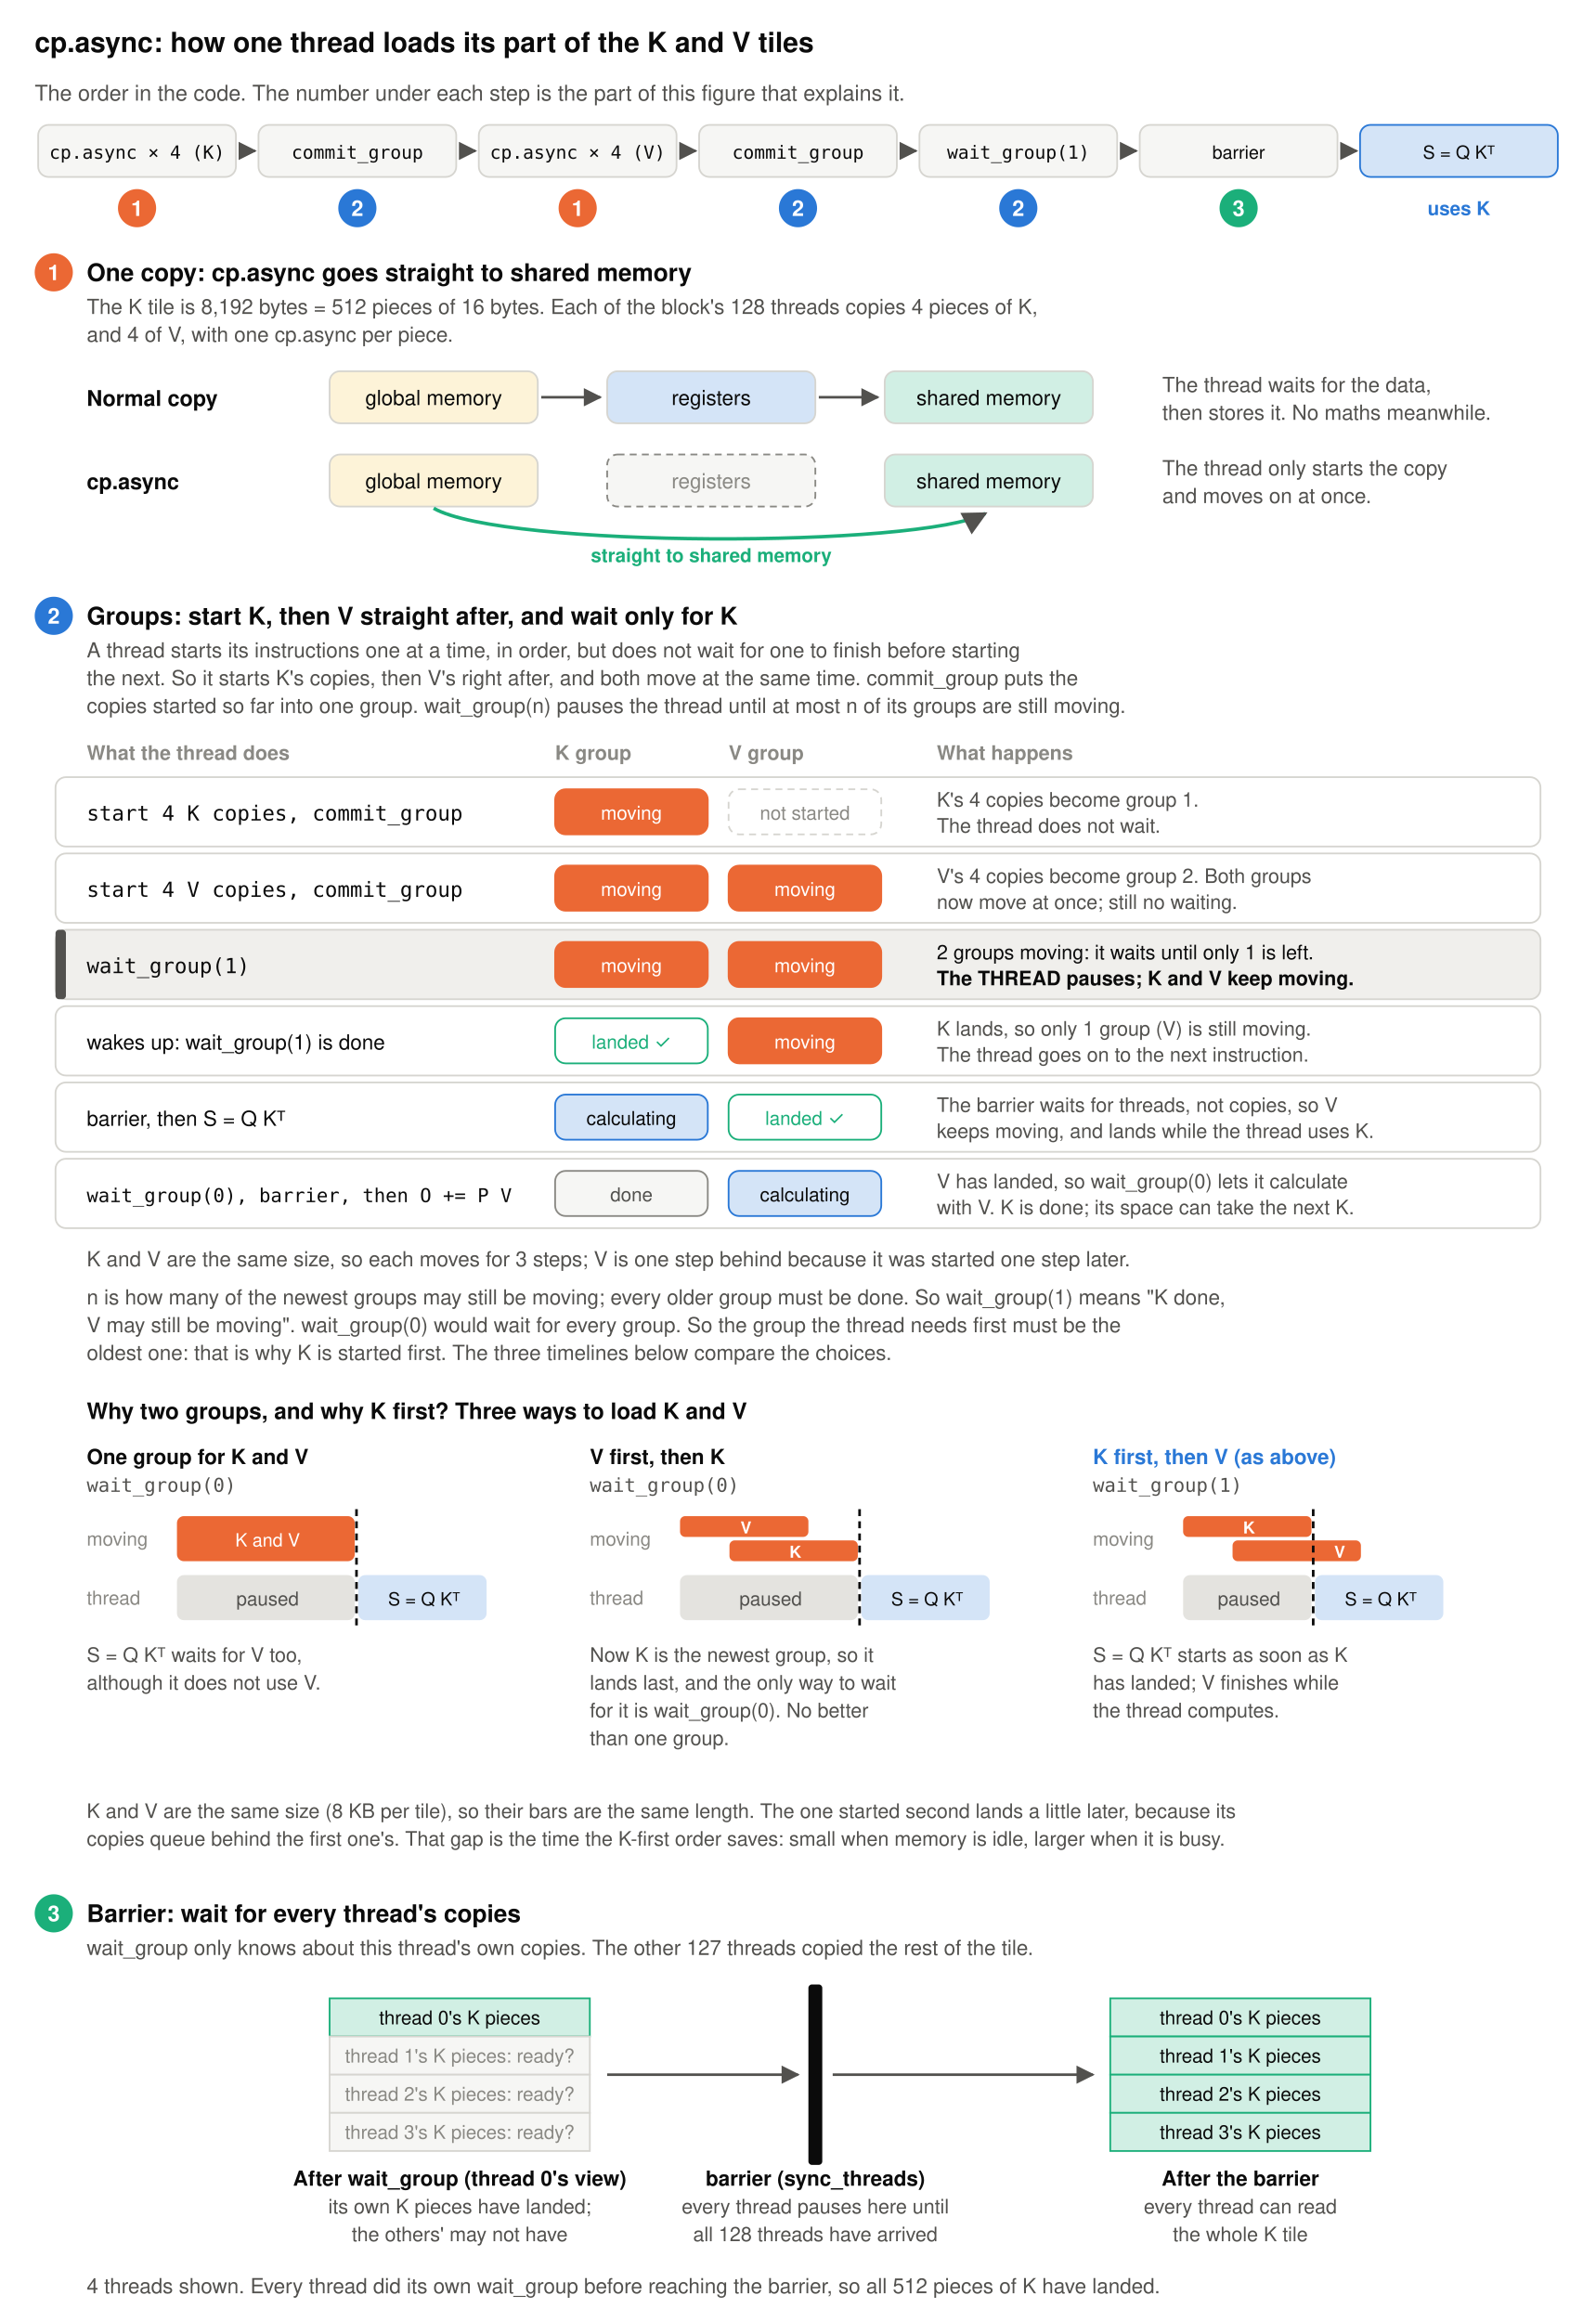
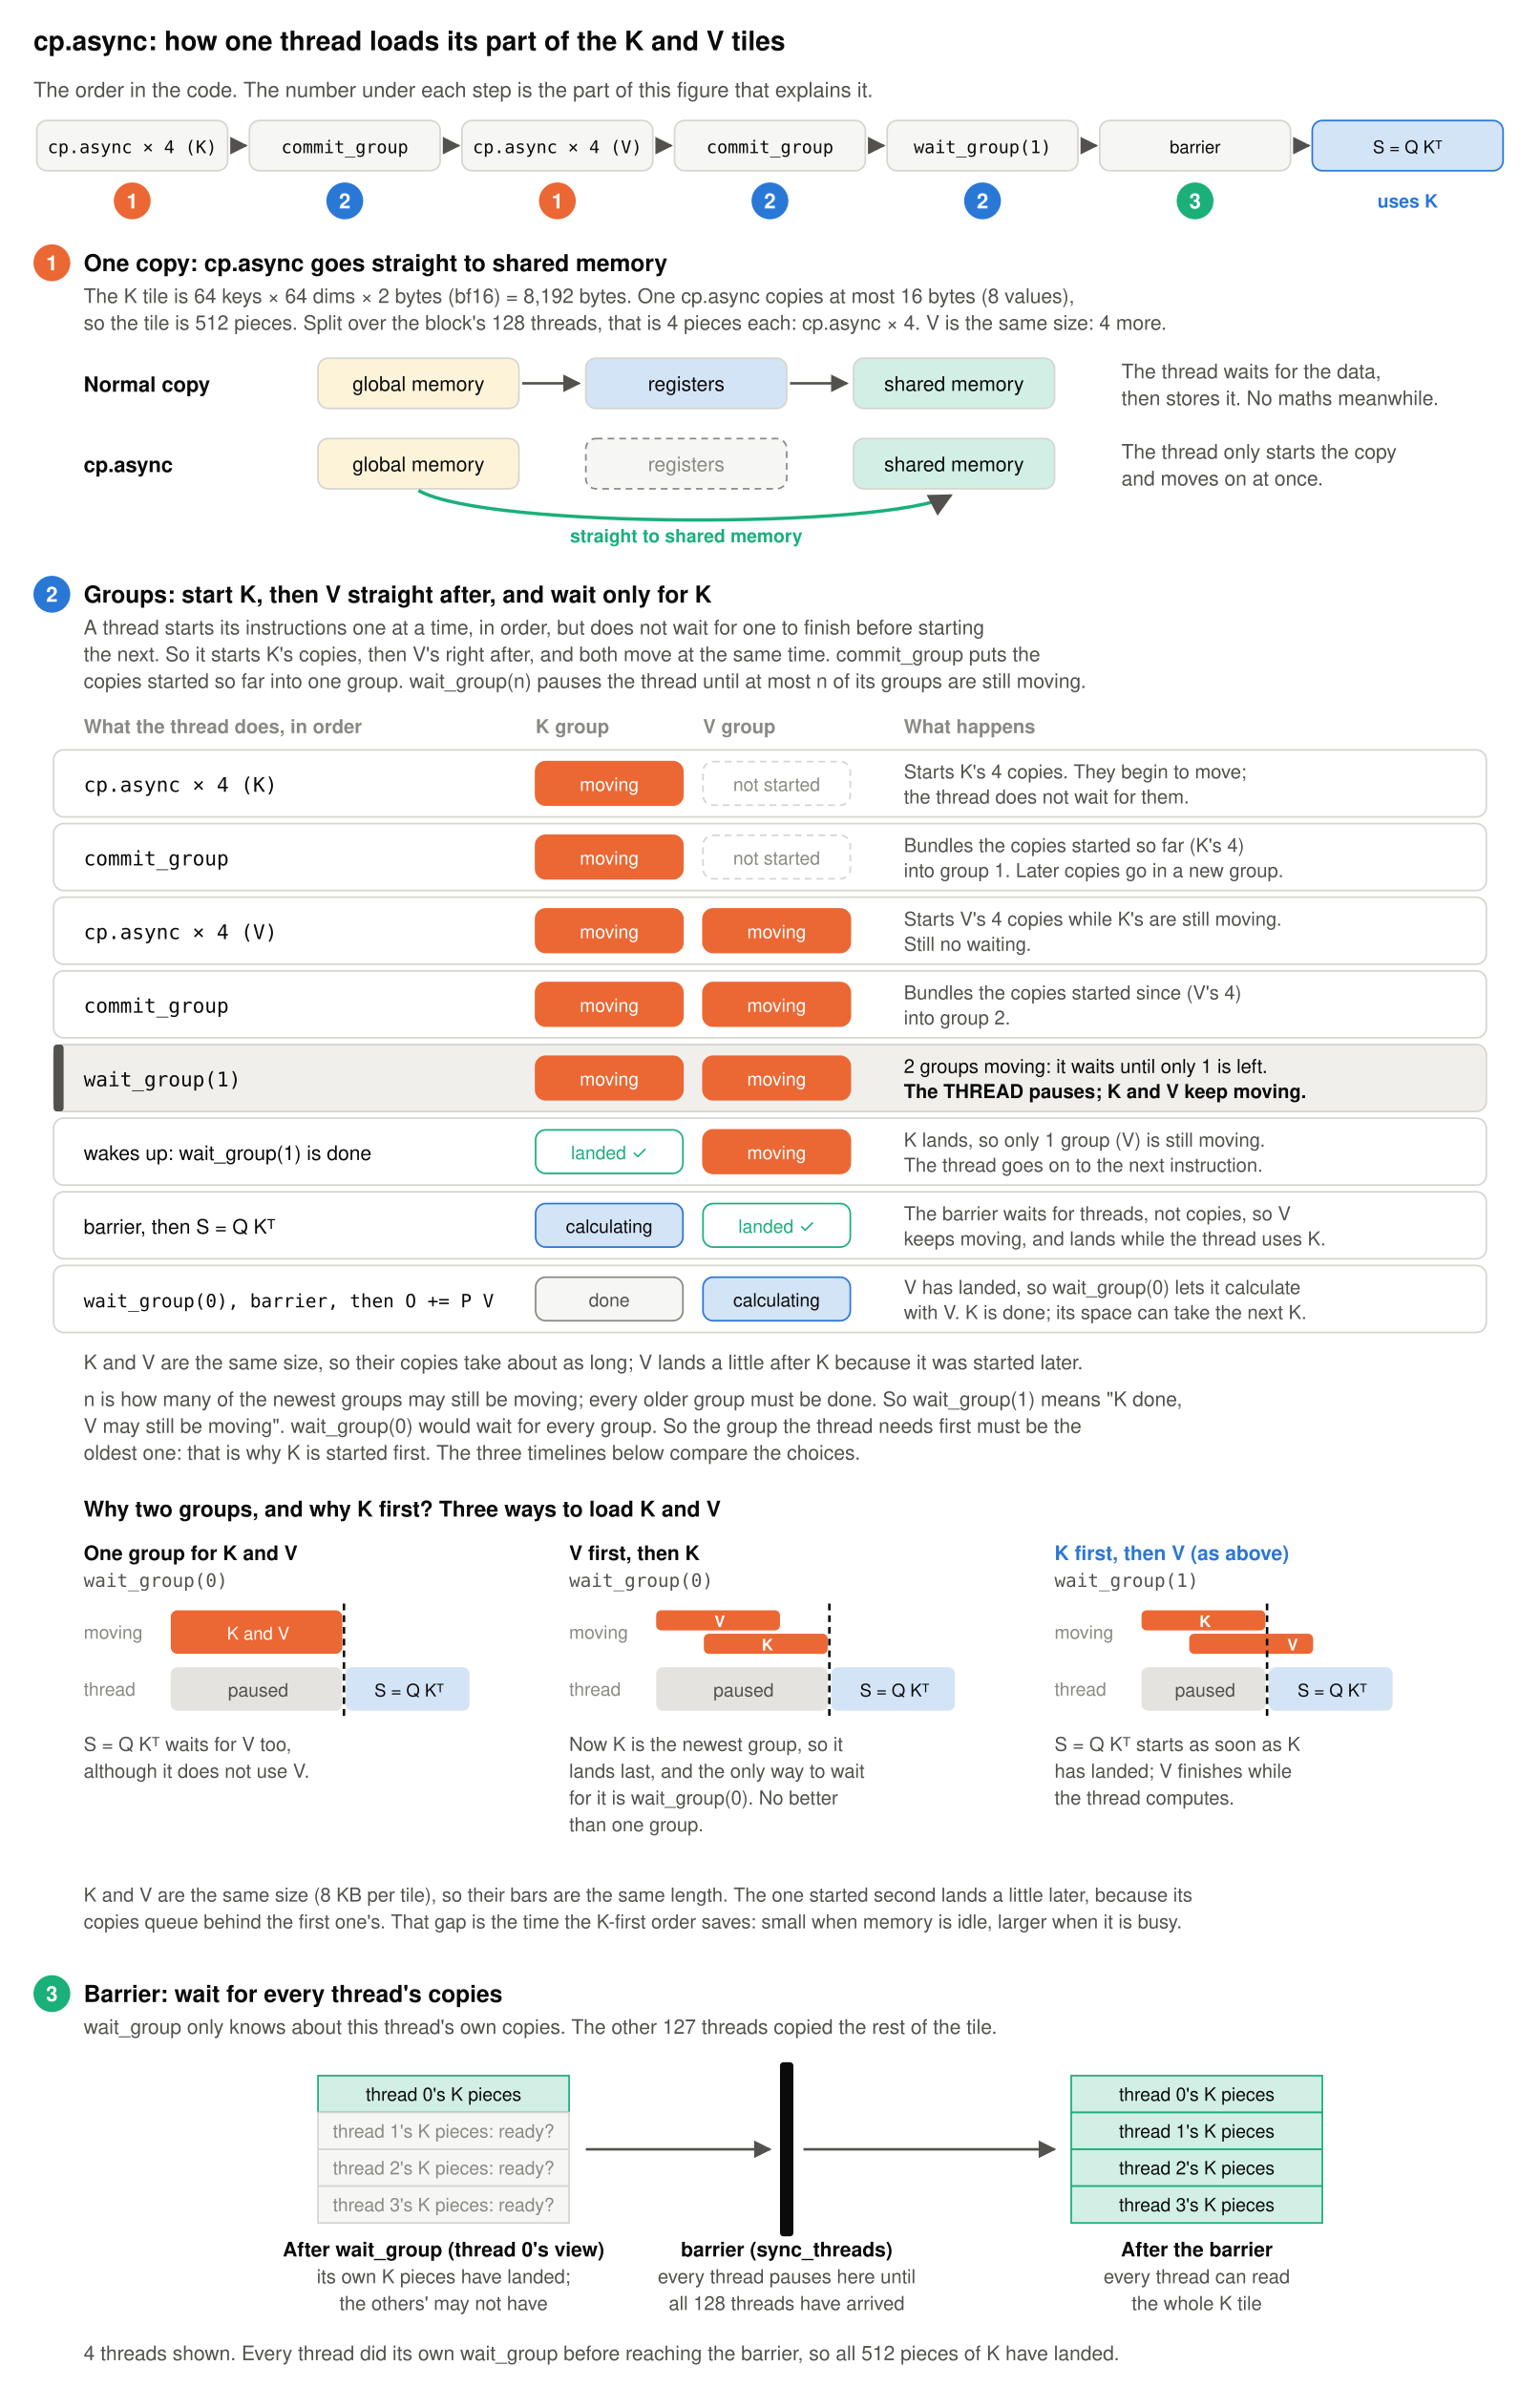
- <svg xmlns="http://www.w3.org/2000/svg" viewBox="0 0 920 1338" width="920" height="1338" font-family="system-ui, -apple-system, 'Segoe UI', Helvetica, Arial, sans-serif">
-   <rect width="920" height="1338" fill="#ffffff" />
+ <svg xmlns="http://www.w3.org/2000/svg" viewBox="0 0 920 1426" width="920" height="1426" font-family="system-ui, -apple-system, 'Segoe UI', Helvetica, Arial, sans-serif">
+   <rect width="920" height="1426" fill="#ffffff" />
  <defs>
    <marker id="ah8" viewBox="0 0 10 10" refX="9" refY="5" markerWidth="7" markerHeight="7" orient="auto">
      <path d="M0,0 L10,5 L0,10 z" fill="#52514e" />
    </marker>
  </defs>
  <text x="20" y="30" font-size="16" fill="#0b0b0b" text-anchor="start" font-weight="600">cp.async: how one thread loads its part of the K and V tiles</text>
  <text x="20" y="58" font-size="12.5" fill="#52514e" text-anchor="start" font-weight="normal">The order in the code. The number under each step is the part of this figure that explains it.</text>
  <rect x="22" y="72" width="114" height="30" fill="#f6f6f4" stroke="#d6d5d0" stroke-width="1" rx="6" />
  <text x="79.0" y="91.5" font-size="10.5" fill="#0b0b0b" text-anchor="middle" font-weight="normal" font-family="ui-monospace, 'SF Mono', Menlo, Consolas, 'DejaVu Sans Mono', monospace">cp.async × 4 (K)</text>
  <line x1="138" y1="87" x2="147" y2="87" stroke="#52514e" stroke-width="1.5" marker-end="url(#ah8)" />
  <circle cx="79.0" cy="120" r="11" fill="#eb6834" />
  <text x="79.0" y="124.5" font-size="12.5" fill="#ffffff" text-anchor="middle" font-weight="700">1</text>
  <rect x="149" y="72" width="114" height="30" fill="#f6f6f4" stroke="#d6d5d0" stroke-width="1" rx="6" />
  <text x="206.0" y="91.5" font-size="10.5" fill="#0b0b0b" text-anchor="middle" font-weight="normal" font-family="ui-monospace, 'SF Mono', Menlo, Consolas, 'DejaVu Sans Mono', monospace">commit_group</text>
  <line x1="265" y1="87" x2="274" y2="87" stroke="#52514e" stroke-width="1.5" marker-end="url(#ah8)" />
  <circle cx="206.0" cy="120" r="11" fill="#2a78d6" />
  <text x="206.0" y="124.5" font-size="12.5" fill="#ffffff" text-anchor="middle" font-weight="700">2</text>
  <rect x="276" y="72" width="114" height="30" fill="#f6f6f4" stroke="#d6d5d0" stroke-width="1" rx="6" />
  <text x="333.0" y="91.5" font-size="10.5" fill="#0b0b0b" text-anchor="middle" font-weight="normal" font-family="ui-monospace, 'SF Mono', Menlo, Consolas, 'DejaVu Sans Mono', monospace">cp.async × 4 (V)</text>
  <line x1="392" y1="87" x2="401" y2="87" stroke="#52514e" stroke-width="1.5" marker-end="url(#ah8)" />
  <circle cx="333.0" cy="120" r="11" fill="#eb6834" />
  <text x="333.0" y="124.5" font-size="12.5" fill="#ffffff" text-anchor="middle" font-weight="700">1</text>
  <rect x="403" y="72" width="114" height="30" fill="#f6f6f4" stroke="#d6d5d0" stroke-width="1" rx="6" />
  <text x="460.0" y="91.5" font-size="10.5" fill="#0b0b0b" text-anchor="middle" font-weight="normal" font-family="ui-monospace, 'SF Mono', Menlo, Consolas, 'DejaVu Sans Mono', monospace">commit_group</text>
  <line x1="519" y1="87" x2="528" y2="87" stroke="#52514e" stroke-width="1.5" marker-end="url(#ah8)" />
  <circle cx="460.0" cy="120" r="11" fill="#2a78d6" />
  <text x="460.0" y="124.5" font-size="12.5" fill="#ffffff" text-anchor="middle" font-weight="700">2</text>
  <rect x="530" y="72" width="114" height="30" fill="#f6f6f4" stroke="#d6d5d0" stroke-width="1" rx="6" />
  <text x="587.0" y="91.5" font-size="10.5" fill="#0b0b0b" text-anchor="middle" font-weight="normal" font-family="ui-monospace, 'SF Mono', Menlo, Consolas, 'DejaVu Sans Mono', monospace">wait_group(1)</text>
  <line x1="646" y1="87" x2="655" y2="87" stroke="#52514e" stroke-width="1.5" marker-end="url(#ah8)" />
  <circle cx="587.0" cy="120" r="11" fill="#2a78d6" />
  <text x="587.0" y="124.5" font-size="12.5" fill="#ffffff" text-anchor="middle" font-weight="700">2</text>
  <rect x="657" y="72" width="114" height="30" fill="#f6f6f4" stroke="#d6d5d0" stroke-width="1" rx="6" />
  <text x="714.0" y="91.5" font-size="10.5" fill="#0b0b0b" text-anchor="middle" font-weight="normal">barrier</text>
  <line x1="773" y1="87" x2="782" y2="87" stroke="#52514e" stroke-width="1.5" marker-end="url(#ah8)" />
  <circle cx="714.0" cy="120" r="11" fill="#1baf7a" />
  <text x="714.0" y="124.5" font-size="12.5" fill="#ffffff" text-anchor="middle" font-weight="700">3</text>
  <rect x="784" y="72" width="114" height="30" fill="#d4e4f7" stroke="#2a78d6" stroke-width="1" rx="6" />
  <text x="841.0" y="91.5" font-size="10.5" fill="#0b0b0b" text-anchor="middle" font-weight="normal">S = Q Kᵀ</text>
  <text x="841.0" y="124" font-size="11" fill="#2a78d6" text-anchor="middle" font-weight="600">uses K</text>
  <circle cx="31" cy="157" r="11" fill="#eb6834" />
  <text x="31" y="161.5" font-size="12.5" fill="#ffffff" text-anchor="middle" font-weight="700">1</text>
  <text x="50" y="162" font-size="14" fill="#0b0b0b" text-anchor="start" font-weight="600">One copy: cp.async goes straight to shared memory</text>
-   <text x="50" y="181" font-size="12" fill="#52514e" text-anchor="start" font-weight="normal">The K tile is 8,192 bytes = 512 pieces of 16 bytes. Each of the block's 128 threads copies 4 pieces of K,</text>
-   <text x="50" y="197" font-size="12" fill="#52514e" text-anchor="start" font-weight="normal">and 4 of V, with one cp.async per piece.</text>
+   <text x="50" y="181" font-size="12" fill="#52514e" text-anchor="start" font-weight="normal">The K tile is 64 keys × 64 dims × 2 bytes (bf16) = 8,192 bytes. One cp.async copies at most 16 bytes (8 values),</text>
+   <text x="50" y="197" font-size="12" fill="#52514e" text-anchor="start" font-weight="normal">so the tile is 512 pieces. Split over the block's 128 threads, that is 4 pieces each: cp.async × 4. V is the same size: 4 more.</text>
  <text x="50" y="234" font-size="12.5" fill="#0b0b0b" text-anchor="start" font-weight="600">Normal copy</text>
  <rect x="190" y="214" width="120" height="30" fill="#fdf3d8" stroke="#d6d5d0" stroke-width="1" rx="6" />
  <text x="250.0" y="233.5" font-size="12" fill="#0b0b0b" text-anchor="middle" font-weight="normal">global memory</text>
  <rect x="350" y="214" width="120" height="30" fill="#d4e4f7" stroke="#d6d5d0" stroke-width="1" rx="6" />
  <text x="410.0" y="233.5" font-size="12" fill="#0b0b0b" text-anchor="middle" font-weight="normal">registers</text>
  <rect x="510" y="214" width="120" height="30" fill="#d1efe4" stroke="#d6d5d0" stroke-width="1" rx="6" />
  <text x="570.0" y="233.5" font-size="12" fill="#0b0b0b" text-anchor="middle" font-weight="normal">shared memory</text>
  <line x1="312" y1="229" x2="346" y2="229" stroke="#52514e" stroke-width="1.5" marker-end="url(#ah8)" />
  <line x1="472" y1="229" x2="506" y2="229" stroke="#52514e" stroke-width="1.5" marker-end="url(#ah8)" />
  <text x="670" y="226" font-size="12" fill="#52514e" text-anchor="start" font-weight="normal">The thread waits for the data,</text>
  <text x="670" y="242" font-size="12" fill="#52514e" text-anchor="start" font-weight="normal">then stores it. No maths meanwhile.</text>
  <text x="50" y="282" font-size="12.5" fill="#0b0b0b" text-anchor="start" font-weight="600">cp.async</text>
  <rect x="190" y="262" width="120" height="30" fill="#fdf3d8" stroke="#d6d5d0" stroke-width="1" rx="6" />
  <text x="250.0" y="281.5" font-size="12" fill="#0b0b0b" text-anchor="middle" font-weight="normal">global memory</text>
  <rect x="350" y="262" width="120" height="30" fill="#f6f6f4" stroke="#8a8984" stroke-width="1" stroke-dasharray="4 3" rx="6" />
  <text x="410.0" y="281.5" font-size="12" fill="#8a8984" text-anchor="middle" font-weight="normal">registers</text>
  <rect x="510" y="262" width="120" height="30" fill="#d1efe4" stroke="#d6d5d0" stroke-width="1" rx="6" />
  <text x="570.0" y="281.5" font-size="12" fill="#0b0b0b" text-anchor="middle" font-weight="normal">shared memory</text>
  <path d="M250,293 C290,316 530,316 568,296" fill="none" stroke="#1baf7a" stroke-width="2" marker-end="url(#ah8)" />
  <text x="410" y="324" font-size="11" fill="#1baf7a" text-anchor="middle" font-weight="600">straight to shared memory</text>
  <text x="670" y="274" font-size="12" fill="#52514e" text-anchor="start" font-weight="normal">The thread only starts the copy</text>
  <text x="670" y="290" font-size="12" fill="#52514e" text-anchor="start" font-weight="normal">and moves on at once.</text>
  <circle cx="31" cy="355" r="11" fill="#2a78d6" />
  <text x="31" y="359.5" font-size="12.5" fill="#ffffff" text-anchor="middle" font-weight="700">2</text>
  <text x="50" y="360" font-size="14" fill="#0b0b0b" text-anchor="start" font-weight="600">Groups: start K, then V straight after, and wait only for K</text>
  <text x="50" y="379" font-size="12" fill="#52514e" text-anchor="start" font-weight="normal">A thread starts its instructions one at a time, in order, but does not wait for one to finish before starting</text>
  <text x="50" y="395" font-size="12" fill="#52514e" text-anchor="start" font-weight="normal">the next. So it starts K's copies, then V's right after, and both move at the same time. commit_group puts the</text>
  <text x="50" y="411" font-size="12" fill="#52514e" text-anchor="start" font-weight="normal">copies started so far into one group. wait_group(n) pauses the thread until at most n of its groups are still moving.</text>
-   <text x="50" y="438" font-size="11.5" fill="#8a8984" text-anchor="start" font-weight="600">What the thread does</text>
+   <text x="50" y="438" font-size="11.5" fill="#8a8984" text-anchor="start" font-weight="600">What the thread does, in order</text>
  <text x="320" y="438" font-size="11.5" fill="#8a8984" text-anchor="start" font-weight="600">K group</text>
  <text x="420" y="438" font-size="11.5" fill="#8a8984" text-anchor="start" font-weight="600">V group</text>
  <text x="540" y="438" font-size="11.5" fill="#8a8984" text-anchor="start" font-weight="600">What happens</text>
  <rect x="32" y="448" width="856" height="40" fill="#ffffff" stroke="#d6d5d0" stroke-width="1" rx="6" />
-   <text x="50" y="473" font-size="12" fill="#0b0b0b" text-anchor="start" font-weight="normal" font-family="ui-monospace, 'SF Mono', Menlo, Consolas, 'DejaVu Sans Mono', monospace">start 4 K copies, commit_group</text>
+   <text x="50" y="473" font-size="12" fill="#0b0b0b" text-anchor="start" font-weight="normal" font-family="ui-monospace, 'SF Mono', Menlo, Consolas, 'DejaVu Sans Mono', monospace">cp.async × 4 (K)</text>
  <rect x="320" y="455" width="88" height="26" fill="#eb6834" stroke="#eb6834" stroke-width="1" rx="6" />
  <text x="364.0" y="472.5" font-size="11" fill="#ffffff" text-anchor="middle" font-weight="normal">moving</text>
  <rect x="420" y="455" width="88" height="26" fill="#ffffff" stroke="#d6d5d0" stroke-width="1" stroke-dasharray="4 3" rx="6" />
  <text x="464.0" y="472.5" font-size="11" fill="#8a8984" text-anchor="middle" font-weight="normal">not started</text>
-   <text x="540" y="465" font-size="11.5" fill="#52514e" text-anchor="start" font-weight="normal">K's 4 copies become group 1.</text>
-   <text x="540" y="480" font-size="11.5" fill="#52514e" text-anchor="start" font-weight="normal">The thread does not wait.</text>
+   <text x="540" y="465" font-size="11.5" fill="#52514e" text-anchor="start" font-weight="normal">Starts K's 4 copies. They begin to move;</text>
+   <text x="540" y="480" font-size="11.5" fill="#52514e" text-anchor="start" font-weight="normal">the thread does not wait for them.</text>
  <rect x="32" y="492" width="856" height="40" fill="#ffffff" stroke="#d6d5d0" stroke-width="1" rx="6" />
-   <text x="50" y="517" font-size="12" fill="#0b0b0b" text-anchor="start" font-weight="normal" font-family="ui-monospace, 'SF Mono', Menlo, Consolas, 'DejaVu Sans Mono', monospace">start 4 V copies, commit_group</text>
+   <text x="50" y="517" font-size="12" fill="#0b0b0b" text-anchor="start" font-weight="normal" font-family="ui-monospace, 'SF Mono', Menlo, Consolas, 'DejaVu Sans Mono', monospace">commit_group</text>
  <rect x="320" y="499" width="88" height="26" fill="#eb6834" stroke="#eb6834" stroke-width="1" rx="6" />
  <text x="364.0" y="516.5" font-size="11" fill="#ffffff" text-anchor="middle" font-weight="normal">moving</text>
-   <rect x="420" y="499" width="88" height="26" fill="#eb6834" stroke="#eb6834" stroke-width="1" rx="6" />
-   <text x="464.0" y="516.5" font-size="11" fill="#ffffff" text-anchor="middle" font-weight="normal">moving</text>
-   <text x="540" y="509" font-size="11.5" fill="#52514e" text-anchor="start" font-weight="normal">V's 4 copies become group 2. Both groups</text>
-   <text x="540" y="524" font-size="11.5" fill="#52514e" text-anchor="start" font-weight="normal">now move at once; still no waiting.</text>
-   <rect x="32" y="536" width="856" height="40" fill="#f0efec" stroke="#d6d5d0" stroke-width="1" rx="6" />
-   <rect x="32" y="536" width="6" height="40" fill="#52514e" stroke="none" stroke-width="1" rx="2" />
-   <text x="50" y="561" font-size="12" fill="#0b0b0b" text-anchor="start" font-weight="normal" font-family="ui-monospace, 'SF Mono', Menlo, Consolas, 'DejaVu Sans Mono', monospace">wait_group(1)</text>
+   <rect x="420" y="499" width="88" height="26" fill="#ffffff" stroke="#d6d5d0" stroke-width="1" stroke-dasharray="4 3" rx="6" />
+   <text x="464.0" y="516.5" font-size="11" fill="#8a8984" text-anchor="middle" font-weight="normal">not started</text>
+   <text x="540" y="509" font-size="11.5" fill="#52514e" text-anchor="start" font-weight="normal">Bundles the copies started so far (K's 4)</text>
+   <text x="540" y="524" font-size="11.5" fill="#52514e" text-anchor="start" font-weight="normal">into group 1. Later copies go in a new group.</text>
+   <rect x="32" y="536" width="856" height="40" fill="#ffffff" stroke="#d6d5d0" stroke-width="1" rx="6" />
+   <text x="50" y="561" font-size="12" fill="#0b0b0b" text-anchor="start" font-weight="normal" font-family="ui-monospace, 'SF Mono', Menlo, Consolas, 'DejaVu Sans Mono', monospace">cp.async × 4 (V)</text>
  <rect x="320" y="543" width="88" height="26" fill="#eb6834" stroke="#eb6834" stroke-width="1" rx="6" />
  <text x="364.0" y="560.5" font-size="11" fill="#ffffff" text-anchor="middle" font-weight="normal">moving</text>
  <rect x="420" y="543" width="88" height="26" fill="#eb6834" stroke="#eb6834" stroke-width="1" rx="6" />
  <text x="464.0" y="560.5" font-size="11" fill="#ffffff" text-anchor="middle" font-weight="normal">moving</text>
-   <text x="540" y="553" font-size="11.5" fill="#0b0b0b" text-anchor="start" font-weight="normal">2 groups moving: it waits until only 1 is left.</text>
-   <text x="540" y="568" font-size="11.5" fill="#0b0b0b" text-anchor="start" font-weight="600">The THREAD pauses; K and V keep moving.</text>
+   <text x="540" y="553" font-size="11.5" fill="#52514e" text-anchor="start" font-weight="normal">Starts V's 4 copies while K's are still moving.</text>
+   <text x="540" y="568" font-size="11.5" fill="#52514e" text-anchor="start" font-weight="normal">Still no waiting.</text>
  <rect x="32" y="580" width="856" height="40" fill="#ffffff" stroke="#d6d5d0" stroke-width="1" rx="6" />
-   <text x="50" y="605" font-size="12" fill="#0b0b0b" text-anchor="start" font-weight="normal">wakes up: wait_group(1) is done</text>
-   <rect x="320" y="587" width="88" height="26" fill="#ffffff" stroke="#1baf7a" stroke-width="1" rx="6" />
-   <text x="364.0" y="604.5" font-size="11" fill="#1baf7a" text-anchor="middle" font-weight="normal">landed ✓</text>
+   <text x="50" y="605" font-size="12" fill="#0b0b0b" text-anchor="start" font-weight="normal" font-family="ui-monospace, 'SF Mono', Menlo, Consolas, 'DejaVu Sans Mono', monospace">commit_group</text>
+   <rect x="320" y="587" width="88" height="26" fill="#eb6834" stroke="#eb6834" stroke-width="1" rx="6" />
+   <text x="364.0" y="604.5" font-size="11" fill="#ffffff" text-anchor="middle" font-weight="normal">moving</text>
  <rect x="420" y="587" width="88" height="26" fill="#eb6834" stroke="#eb6834" stroke-width="1" rx="6" />
  <text x="464.0" y="604.5" font-size="11" fill="#ffffff" text-anchor="middle" font-weight="normal">moving</text>
-   <text x="540" y="597" font-size="11.5" fill="#52514e" text-anchor="start" font-weight="normal">K lands, so only 1 group (V) is still moving.</text>
-   <text x="540" y="612" font-size="11.5" fill="#52514e" text-anchor="start" font-weight="normal">The thread goes on to the next instruction.</text>
-   <rect x="32" y="624" width="856" height="40" fill="#ffffff" stroke="#d6d5d0" stroke-width="1" rx="6" />
-   <text x="50" y="649" font-size="12" fill="#0b0b0b" text-anchor="start" font-weight="normal">barrier, then S = Q Kᵀ</text>
-   <rect x="320" y="631" width="88" height="26" fill="#d4e4f7" stroke="#2a78d6" stroke-width="1" rx="6" />
-   <text x="364.0" y="648.5" font-size="11" fill="#0b0b0b" text-anchor="middle" font-weight="normal">calculating</text>
-   <rect x="420" y="631" width="88" height="26" fill="#ffffff" stroke="#1baf7a" stroke-width="1" rx="6" />
-   <text x="464.0" y="648.5" font-size="11" fill="#1baf7a" text-anchor="middle" font-weight="normal">landed ✓</text>
-   <text x="540" y="641" font-size="11.5" fill="#52514e" text-anchor="start" font-weight="normal">The barrier waits for threads, not copies, so V</text>
-   <text x="540" y="656" font-size="11.5" fill="#52514e" text-anchor="start" font-weight="normal">keeps moving, and lands while the thread uses K.</text>
+   <text x="540" y="597" font-size="11.5" fill="#52514e" text-anchor="start" font-weight="normal">Bundles the copies started since (V's 4)</text>
+   <text x="540" y="612" font-size="11.5" fill="#52514e" text-anchor="start" font-weight="normal">into group 2.</text>
+   <rect x="32" y="624" width="856" height="40" fill="#f0efec" stroke="#d6d5d0" stroke-width="1" rx="6" />
+   <rect x="32" y="624" width="6" height="40" fill="#52514e" stroke="none" stroke-width="1" rx="2" />
+   <text x="50" y="649" font-size="12" fill="#0b0b0b" text-anchor="start" font-weight="normal" font-family="ui-monospace, 'SF Mono', Menlo, Consolas, 'DejaVu Sans Mono', monospace">wait_group(1)</text>
+   <rect x="320" y="631" width="88" height="26" fill="#eb6834" stroke="#eb6834" stroke-width="1" rx="6" />
+   <text x="364.0" y="648.5" font-size="11" fill="#ffffff" text-anchor="middle" font-weight="normal">moving</text>
+   <rect x="420" y="631" width="88" height="26" fill="#eb6834" stroke="#eb6834" stroke-width="1" rx="6" />
+   <text x="464.0" y="648.5" font-size="11" fill="#ffffff" text-anchor="middle" font-weight="normal">moving</text>
+   <text x="540" y="641" font-size="11.5" fill="#0b0b0b" text-anchor="start" font-weight="normal">2 groups moving: it waits until only 1 is left.</text>
+   <text x="540" y="656" font-size="11.5" fill="#0b0b0b" text-anchor="start" font-weight="600">The THREAD pauses; K and V keep moving.</text>
  <rect x="32" y="668" width="856" height="40" fill="#ffffff" stroke="#d6d5d0" stroke-width="1" rx="6" />
-   <text x="50" y="693" font-size="11" fill="#0b0b0b" text-anchor="start" font-weight="normal" font-family="ui-monospace, 'SF Mono', Menlo, Consolas, 'DejaVu Sans Mono', monospace">wait_group(0), barrier, then O += P V</text>
-   <rect x="320" y="675" width="88" height="26" fill="#f6f6f4" stroke="#8a8984" stroke-width="1" rx="6" />
-   <text x="364.0" y="692.5" font-size="11" fill="#52514e" text-anchor="middle" font-weight="normal">done</text>
-   <rect x="420" y="675" width="88" height="26" fill="#d4e4f7" stroke="#2a78d6" stroke-width="1" rx="6" />
-   <text x="464.0" y="692.5" font-size="11" fill="#0b0b0b" text-anchor="middle" font-weight="normal">calculating</text>
-   <text x="540" y="685" font-size="11.5" fill="#52514e" text-anchor="start" font-weight="normal">V has landed, so wait_group(0) lets it calculate</text>
-   <text x="540" y="700" font-size="11.5" fill="#52514e" text-anchor="start" font-weight="normal">with V. K is done; its space can take the next K.</text>
-   <text x="50" y="730" font-size="12" fill="#52514e" text-anchor="start" font-weight="normal">K and V are the same size, so each moves for 3 steps; V is one step behind because it was started one step later.</text>
-   <text x="50" y="752" font-size="12" fill="#52514e" text-anchor="start" font-weight="normal">n is how many of the newest groups may still be moving; every older group must be done. So wait_group(1) means "K done,</text>
-   <text x="50" y="768" font-size="12" fill="#52514e" text-anchor="start" font-weight="normal">V may still be moving". wait_group(0) would wait for every group. So the group the thread needs first must be the</text>
-   <text x="50" y="784" font-size="12" fill="#52514e" text-anchor="start" font-weight="normal">oldest one: that is why K is started first. The three timelines below compare the choices.</text>
-   <text x="50" y="818" font-size="13" fill="#0b0b0b" text-anchor="start" font-weight="600">Why two groups, and why K first? Three ways to load K and V</text>
-   <text x="50" y="844" font-size="12" fill="#0b0b0b" text-anchor="start" font-weight="600">One group for K and V</text>
-   <text x="50" y="860" font-size="11" fill="#52514e" text-anchor="start" font-weight="normal" font-family="ui-monospace, 'SF Mono', Menlo, Consolas, 'DejaVu Sans Mono', monospace">wait_group(0)</text>
-   <text x="50" y="891" font-size="11" fill="#8a8984" text-anchor="start" font-weight="normal">moving</text>
-   <text x="50" y="925" font-size="11" fill="#8a8984" text-anchor="start" font-weight="normal">thread</text>
-   <rect x="102" y="874" width="102.5" height="26" fill="#eb6834" stroke="none" stroke-width="1" rx="4" />
-   <text x="154.25" y="891.5" font-size="10.5" fill="#ffffff" text-anchor="middle" font-weight="normal">K and V</text>
-   <rect x="102" y="908" width="102.5" height="26" fill="#e4e3df" stroke="none" stroke-width="1" rx="4" />
-   <text x="154.25" y="925.5" font-size="11" fill="#52514e" text-anchor="middle" font-weight="normal">paused</text>
-   <rect x="206.5" y="908" width="74" height="26" fill="#d4e4f7" stroke="none" stroke-width="1" rx="4" />
-   <text x="244.5" y="925.5" font-size="10.5" fill="#0b0b0b" text-anchor="middle" font-weight="normal">S = Q Kᵀ</text>
-   <line x1="205.5" y1="870" x2="205.5" y2="938" stroke="#0b0b0b" stroke-width="1.5" stroke-dasharray="4 3" />
-   <text x="50" y="958" font-size="11.5" fill="#52514e" text-anchor="start" font-weight="normal">S = Q Kᵀ waits for V too,</text>
-   <text x="50" y="974" font-size="11.5" fill="#52514e" text-anchor="start" font-weight="normal">although it does not use V.</text>
-   <text x="340" y="844" font-size="12" fill="#0b0b0b" text-anchor="start" font-weight="600">V first, then K</text>
-   <text x="340" y="860" font-size="11" fill="#52514e" text-anchor="start" font-weight="normal" font-family="ui-monospace, 'SF Mono', Menlo, Consolas, 'DejaVu Sans Mono', monospace">wait_group(0)</text>
-   <text x="340" y="891" font-size="11" fill="#8a8984" text-anchor="start" font-weight="normal">moving</text>
-   <text x="340" y="925" font-size="11" fill="#8a8984" text-anchor="start" font-weight="normal">thread</text>
-   <rect x="392.0" y="874" width="74" height="12" fill="#eb6834" stroke="none" stroke-width="1" rx="3" />
-   <text x="430.0" y="884" font-size="9.5" fill="#ffffff" text-anchor="middle" font-weight="600">V</text>
-   <rect x="420.5" y="888" width="74" height="12" fill="#eb6834" stroke="none" stroke-width="1" rx="3" />
-   <text x="458.5" y="898" font-size="9.5" fill="#ffffff" text-anchor="middle" font-weight="600">K</text>
-   <rect x="392" y="908" width="102.5" height="26" fill="#e4e3df" stroke="none" stroke-width="1" rx="4" />
-   <text x="444.25" y="925.5" font-size="11" fill="#52514e" text-anchor="middle" font-weight="normal">paused</text>
-   <rect x="496.5" y="908" width="74" height="26" fill="#d4e4f7" stroke="none" stroke-width="1" rx="4" />
-   <text x="534.5" y="925.5" font-size="10.5" fill="#0b0b0b" text-anchor="middle" font-weight="normal">S = Q Kᵀ</text>
-   <line x1="495.5" y1="870" x2="495.5" y2="938" stroke="#0b0b0b" stroke-width="1.5" stroke-dasharray="4 3" />
-   <text x="340" y="958" font-size="11.5" fill="#52514e" text-anchor="start" font-weight="normal">Now K is the newest group, so it</text>
-   <text x="340" y="974" font-size="11.5" fill="#52514e" text-anchor="start" font-weight="normal">lands last, and the only way to wait</text>
-   <text x="340" y="990" font-size="11.5" fill="#52514e" text-anchor="start" font-weight="normal">for it is wait_group(0). No better</text>
-   <text x="340" y="1006" font-size="11.5" fill="#52514e" text-anchor="start" font-weight="normal">than one group.</text>
-   <text x="630" y="844" font-size="12" fill="#2a78d6" text-anchor="start" font-weight="600">K first, then V (as above)</text>
-   <text x="630" y="860" font-size="11" fill="#52514e" text-anchor="start" font-weight="normal" font-family="ui-monospace, 'SF Mono', Menlo, Consolas, 'DejaVu Sans Mono', monospace">wait_group(1)</text>
-   <text x="630" y="891" font-size="11" fill="#8a8984" text-anchor="start" font-weight="normal">moving</text>
-   <text x="630" y="925" font-size="11" fill="#8a8984" text-anchor="start" font-weight="normal">thread</text>
-   <rect x="682.0" y="874" width="74" height="12" fill="#eb6834" stroke="none" stroke-width="1" rx="3" />
-   <text x="720.0" y="884" font-size="9.5" fill="#ffffff" text-anchor="middle" font-weight="600">K</text>
-   <rect x="710.5" y="888" width="74" height="12" fill="#eb6834" stroke="none" stroke-width="1" rx="3" />
-   <text x="772.25" y="898" font-size="9.5" fill="#ffffff" text-anchor="middle" font-weight="600">V</text>
-   <rect x="682" y="908" width="74" height="26" fill="#e4e3df" stroke="none" stroke-width="1" rx="4" />
-   <text x="720.0" y="925.5" font-size="11" fill="#52514e" text-anchor="middle" font-weight="normal">paused</text>
-   <rect x="758" y="908" width="74" height="26" fill="#d4e4f7" stroke="none" stroke-width="1" rx="4" />
-   <text x="796" y="925.5" font-size="10.5" fill="#0b0b0b" text-anchor="middle" font-weight="normal">S = Q Kᵀ</text>
-   <line x1="757" y1="870" x2="757" y2="938" stroke="#0b0b0b" stroke-width="1.5" stroke-dasharray="4 3" />
-   <text x="630" y="958" font-size="11.5" fill="#52514e" text-anchor="start" font-weight="normal">S = Q Kᵀ starts as soon as K</text>
-   <text x="630" y="974" font-size="11.5" fill="#52514e" text-anchor="start" font-weight="normal">has landed; V finishes while</text>
-   <text x="630" y="990" font-size="11.5" fill="#52514e" text-anchor="start" font-weight="normal">the thread computes.</text>
-   <text x="50" y="1048" font-size="11.5" fill="#52514e" text-anchor="start" font-weight="normal">K and V are the same size (8 KB per tile), so their bars are the same length. The one started second lands a little later, because its</text>
-   <text x="50" y="1064" font-size="11.5" fill="#52514e" text-anchor="start" font-weight="normal">copies queue behind the first one's. That gap is the time the K-first order saves: small when memory is idle, larger when it is busy.</text>
-   <circle cx="31" cy="1103" r="11" fill="#1baf7a" />
-   <text x="31" y="1107.5" font-size="12.5" fill="#ffffff" text-anchor="middle" font-weight="700">3</text>
-   <text x="50" y="1108" font-size="14" fill="#0b0b0b" text-anchor="start" font-weight="600">Barrier: wait for every thread's copies</text>
-   <text x="50" y="1127" font-size="12" fill="#52514e" text-anchor="start" font-weight="normal">wait_group only knows about this thread's own copies. The other 127 threads copied the rest of the tile.</text>
-   <rect x="190" y="1152" width="150" height="22" fill="#d1efe4" stroke="#1baf7a" stroke-width="1" rx="0" />
-   <text x="265.0" y="1167" font-size="11" fill="#0b0b0b" text-anchor="middle" font-weight="normal">thread 0's K pieces</text>
-   <rect x="190" y="1174" width="150" height="22" fill="#f6f6f4" stroke="#d6d5d0" stroke-width="1" rx="0" />
-   <text x="265.0" y="1189" font-size="11" fill="#8a8984" text-anchor="middle" font-weight="normal">thread 1's K pieces: ready?</text>
-   <rect x="190" y="1196" width="150" height="22" fill="#f6f6f4" stroke="#d6d5d0" stroke-width="1" rx="0" />
-   <text x="265.0" y="1211" font-size="11" fill="#8a8984" text-anchor="middle" font-weight="normal">thread 2's K pieces: ready?</text>
-   <rect x="190" y="1218" width="150" height="22" fill="#f6f6f4" stroke="#d6d5d0" stroke-width="1" rx="0" />
-   <text x="265.0" y="1233" font-size="11" fill="#8a8984" text-anchor="middle" font-weight="normal">thread 3's K pieces: ready?</text>
-   <text x="265.0" y="1260" font-size="12" fill="#0b0b0b" text-anchor="middle" font-weight="600">After wait_group (thread 0's view)</text>
-   <text x="265.0" y="1276" font-size="11.5" fill="#52514e" text-anchor="middle" font-weight="normal">its own K pieces have landed;</text>
-   <text x="265.0" y="1292" font-size="11.5" fill="#52514e" text-anchor="middle" font-weight="normal">the others' may not have</text>
-   <rect x="466" y="1144" width="8" height="104" fill="#0b0b0b" stroke="none" stroke-width="1" rx="2" />
-   <line x1="350" y1="1196" x2="460" y2="1196" stroke="#52514e" stroke-width="1.5" marker-end="url(#ah8)" />
-   <line x1="480" y1="1196" x2="630" y2="1196" stroke="#52514e" stroke-width="1.5" marker-end="url(#ah8)" />
-   <text x="470" y="1260" font-size="12" fill="#0b0b0b" text-anchor="middle" font-weight="600">barrier (sync_threads)</text>
-   <text x="470" y="1276" font-size="11.5" fill="#52514e" text-anchor="middle" font-weight="normal">every thread pauses here until</text>
-   <text x="470" y="1292" font-size="11.5" fill="#52514e" text-anchor="middle" font-weight="normal">all 128 threads have arrived</text>
-   <rect x="640" y="1152" width="150" height="22" fill="#d1efe4" stroke="#1baf7a" stroke-width="1" rx="0" />
-   <text x="715.0" y="1167" font-size="11" fill="#0b0b0b" text-anchor="middle" font-weight="normal">thread 0's K pieces</text>
-   <rect x="640" y="1174" width="150" height="22" fill="#d1efe4" stroke="#1baf7a" stroke-width="1" rx="0" />
-   <text x="715.0" y="1189" font-size="11" fill="#0b0b0b" text-anchor="middle" font-weight="normal">thread 1's K pieces</text>
-   <rect x="640" y="1196" width="150" height="22" fill="#d1efe4" stroke="#1baf7a" stroke-width="1" rx="0" />
-   <text x="715.0" y="1211" font-size="11" fill="#0b0b0b" text-anchor="middle" font-weight="normal">thread 2's K pieces</text>
-   <rect x="640" y="1218" width="150" height="22" fill="#d1efe4" stroke="#1baf7a" stroke-width="1" rx="0" />
-   <text x="715.0" y="1233" font-size="11" fill="#0b0b0b" text-anchor="middle" font-weight="normal">thread 3's K pieces</text>
-   <text x="715.0" y="1260" font-size="12" fill="#0b0b0b" text-anchor="middle" font-weight="600">After the barrier</text>
-   <text x="715.0" y="1276" font-size="11.5" fill="#52514e" text-anchor="middle" font-weight="normal">every thread can read</text>
-   <text x="715.0" y="1292" font-size="11.5" fill="#52514e" text-anchor="middle" font-weight="normal">the whole K tile</text>
-   <text x="50" y="1322" font-size="12" fill="#52514e" text-anchor="start" font-weight="normal">4 threads shown. Every thread did its own wait_group before reaching the barrier, so all 512 pieces of K have landed.</text>
+   <text x="50" y="693" font-size="12" fill="#0b0b0b" text-anchor="start" font-weight="normal">wakes up: wait_group(1) is done</text>
+   <rect x="320" y="675" width="88" height="26" fill="#ffffff" stroke="#1baf7a" stroke-width="1" rx="6" />
+   <text x="364.0" y="692.5" font-size="11" fill="#1baf7a" text-anchor="middle" font-weight="normal">landed ✓</text>
+   <rect x="420" y="675" width="88" height="26" fill="#eb6834" stroke="#eb6834" stroke-width="1" rx="6" />
+   <text x="464.0" y="692.5" font-size="11" fill="#ffffff" text-anchor="middle" font-weight="normal">moving</text>
+   <text x="540" y="685" font-size="11.5" fill="#52514e" text-anchor="start" font-weight="normal">K lands, so only 1 group (V) is still moving.</text>
+   <text x="540" y="700" font-size="11.5" fill="#52514e" text-anchor="start" font-weight="normal">The thread goes on to the next instruction.</text>
+   <rect x="32" y="712" width="856" height="40" fill="#ffffff" stroke="#d6d5d0" stroke-width="1" rx="6" />
+   <text x="50" y="737" font-size="12" fill="#0b0b0b" text-anchor="start" font-weight="normal">barrier, then S = Q Kᵀ</text>
+   <rect x="320" y="719" width="88" height="26" fill="#d4e4f7" stroke="#2a78d6" stroke-width="1" rx="6" />
+   <text x="364.0" y="736.5" font-size="11" fill="#0b0b0b" text-anchor="middle" font-weight="normal">calculating</text>
+   <rect x="420" y="719" width="88" height="26" fill="#ffffff" stroke="#1baf7a" stroke-width="1" rx="6" />
+   <text x="464.0" y="736.5" font-size="11" fill="#1baf7a" text-anchor="middle" font-weight="normal">landed ✓</text>
+   <text x="540" y="729" font-size="11.5" fill="#52514e" text-anchor="start" font-weight="normal">The barrier waits for threads, not copies, so V</text>
+   <text x="540" y="744" font-size="11.5" fill="#52514e" text-anchor="start" font-weight="normal">keeps moving, and lands while the thread uses K.</text>
+   <rect x="32" y="756" width="856" height="40" fill="#ffffff" stroke="#d6d5d0" stroke-width="1" rx="6" />
+   <text x="50" y="781" font-size="11" fill="#0b0b0b" text-anchor="start" font-weight="normal" font-family="ui-monospace, 'SF Mono', Menlo, Consolas, 'DejaVu Sans Mono', monospace">wait_group(0), barrier, then O += P V</text>
+   <rect x="320" y="763" width="88" height="26" fill="#f6f6f4" stroke="#8a8984" stroke-width="1" rx="6" />
+   <text x="364.0" y="780.5" font-size="11" fill="#52514e" text-anchor="middle" font-weight="normal">done</text>
+   <rect x="420" y="763" width="88" height="26" fill="#d4e4f7" stroke="#2a78d6" stroke-width="1" rx="6" />
+   <text x="464.0" y="780.5" font-size="11" fill="#0b0b0b" text-anchor="middle" font-weight="normal">calculating</text>
+   <text x="540" y="773" font-size="11.5" fill="#52514e" text-anchor="start" font-weight="normal">V has landed, so wait_group(0) lets it calculate</text>
+   <text x="540" y="788" font-size="11.5" fill="#52514e" text-anchor="start" font-weight="normal">with V. K is done; its space can take the next K.</text>
+   <text x="50" y="818" font-size="12" fill="#52514e" text-anchor="start" font-weight="normal">K and V are the same size, so their copies take about as long; V lands a little after K because it was started later.</text>
+   <text x="50" y="840" font-size="12" fill="#52514e" text-anchor="start" font-weight="normal">n is how many of the newest groups may still be moving; every older group must be done. So wait_group(1) means "K done,</text>
+   <text x="50" y="856" font-size="12" fill="#52514e" text-anchor="start" font-weight="normal">V may still be moving". wait_group(0) would wait for every group. So the group the thread needs first must be the</text>
+   <text x="50" y="872" font-size="12" fill="#52514e" text-anchor="start" font-weight="normal">oldest one: that is why K is started first. The three timelines below compare the choices.</text>
+   <text x="50" y="906" font-size="13" fill="#0b0b0b" text-anchor="start" font-weight="600">Why two groups, and why K first? Three ways to load K and V</text>
+   <text x="50" y="932" font-size="12" fill="#0b0b0b" text-anchor="start" font-weight="600">One group for K and V</text>
+   <text x="50" y="948" font-size="11" fill="#52514e" text-anchor="start" font-weight="normal" font-family="ui-monospace, 'SF Mono', Menlo, Consolas, 'DejaVu Sans Mono', monospace">wait_group(0)</text>
+   <text x="50" y="979" font-size="11" fill="#8a8984" text-anchor="start" font-weight="normal">moving</text>
+   <text x="50" y="1013" font-size="11" fill="#8a8984" text-anchor="start" font-weight="normal">thread</text>
+   <rect x="102" y="962" width="102.5" height="26" fill="#eb6834" stroke="none" stroke-width="1" rx="4" />
+   <text x="154.25" y="979.5" font-size="10.5" fill="#ffffff" text-anchor="middle" font-weight="normal">K and V</text>
+   <rect x="102" y="996" width="102.5" height="26" fill="#e4e3df" stroke="none" stroke-width="1" rx="4" />
+   <text x="154.25" y="1013.5" font-size="11" fill="#52514e" text-anchor="middle" font-weight="normal">paused</text>
+   <rect x="206.5" y="996" width="74" height="26" fill="#d4e4f7" stroke="none" stroke-width="1" rx="4" />
+   <text x="244.5" y="1013.5" font-size="10.5" fill="#0b0b0b" text-anchor="middle" font-weight="normal">S = Q Kᵀ</text>
+   <line x1="205.5" y1="958" x2="205.5" y2="1026" stroke="#0b0b0b" stroke-width="1.5" stroke-dasharray="4 3" />
+   <text x="50" y="1046" font-size="11.5" fill="#52514e" text-anchor="start" font-weight="normal">S = Q Kᵀ waits for V too,</text>
+   <text x="50" y="1062" font-size="11.5" fill="#52514e" text-anchor="start" font-weight="normal">although it does not use V.</text>
+   <text x="340" y="932" font-size="12" fill="#0b0b0b" text-anchor="start" font-weight="600">V first, then K</text>
+   <text x="340" y="948" font-size="11" fill="#52514e" text-anchor="start" font-weight="normal" font-family="ui-monospace, 'SF Mono', Menlo, Consolas, 'DejaVu Sans Mono', monospace">wait_group(0)</text>
+   <text x="340" y="979" font-size="11" fill="#8a8984" text-anchor="start" font-weight="normal">moving</text>
+   <text x="340" y="1013" font-size="11" fill="#8a8984" text-anchor="start" font-weight="normal">thread</text>
+   <rect x="392.0" y="962" width="74" height="12" fill="#eb6834" stroke="none" stroke-width="1" rx="3" />
+   <text x="430.0" y="972" font-size="9.5" fill="#ffffff" text-anchor="middle" font-weight="600">V</text>
+   <rect x="420.5" y="976" width="74" height="12" fill="#eb6834" stroke="none" stroke-width="1" rx="3" />
+   <text x="458.5" y="986" font-size="9.5" fill="#ffffff" text-anchor="middle" font-weight="600">K</text>
+   <rect x="392" y="996" width="102.5" height="26" fill="#e4e3df" stroke="none" stroke-width="1" rx="4" />
+   <text x="444.25" y="1013.5" font-size="11" fill="#52514e" text-anchor="middle" font-weight="normal">paused</text>
+   <rect x="496.5" y="996" width="74" height="26" fill="#d4e4f7" stroke="none" stroke-width="1" rx="4" />
+   <text x="534.5" y="1013.5" font-size="10.5" fill="#0b0b0b" text-anchor="middle" font-weight="normal">S = Q Kᵀ</text>
+   <line x1="495.5" y1="958" x2="495.5" y2="1026" stroke="#0b0b0b" stroke-width="1.5" stroke-dasharray="4 3" />
+   <text x="340" y="1046" font-size="11.5" fill="#52514e" text-anchor="start" font-weight="normal">Now K is the newest group, so it</text>
+   <text x="340" y="1062" font-size="11.5" fill="#52514e" text-anchor="start" font-weight="normal">lands last, and the only way to wait</text>
+   <text x="340" y="1078" font-size="11.5" fill="#52514e" text-anchor="start" font-weight="normal">for it is wait_group(0). No better</text>
+   <text x="340" y="1094" font-size="11.5" fill="#52514e" text-anchor="start" font-weight="normal">than one group.</text>
+   <text x="630" y="932" font-size="12" fill="#2a78d6" text-anchor="start" font-weight="600">K first, then V (as above)</text>
+   <text x="630" y="948" font-size="11" fill="#52514e" text-anchor="start" font-weight="normal" font-family="ui-monospace, 'SF Mono', Menlo, Consolas, 'DejaVu Sans Mono', monospace">wait_group(1)</text>
+   <text x="630" y="979" font-size="11" fill="#8a8984" text-anchor="start" font-weight="normal">moving</text>
+   <text x="630" y="1013" font-size="11" fill="#8a8984" text-anchor="start" font-weight="normal">thread</text>
+   <rect x="682.0" y="962" width="74" height="12" fill="#eb6834" stroke="none" stroke-width="1" rx="3" />
+   <text x="720.0" y="972" font-size="9.5" fill="#ffffff" text-anchor="middle" font-weight="600">K</text>
+   <rect x="710.5" y="976" width="74" height="12" fill="#eb6834" stroke="none" stroke-width="1" rx="3" />
+   <text x="772.25" y="986" font-size="9.5" fill="#ffffff" text-anchor="middle" font-weight="600">V</text>
+   <rect x="682" y="996" width="74" height="26" fill="#e4e3df" stroke="none" stroke-width="1" rx="4" />
+   <text x="720.0" y="1013.5" font-size="11" fill="#52514e" text-anchor="middle" font-weight="normal">paused</text>
+   <rect x="758" y="996" width="74" height="26" fill="#d4e4f7" stroke="none" stroke-width="1" rx="4" />
+   <text x="796" y="1013.5" font-size="10.5" fill="#0b0b0b" text-anchor="middle" font-weight="normal">S = Q Kᵀ</text>
+   <line x1="757" y1="958" x2="757" y2="1026" stroke="#0b0b0b" stroke-width="1.5" stroke-dasharray="4 3" />
+   <text x="630" y="1046" font-size="11.5" fill="#52514e" text-anchor="start" font-weight="normal">S = Q Kᵀ starts as soon as K</text>
+   <text x="630" y="1062" font-size="11.5" fill="#52514e" text-anchor="start" font-weight="normal">has landed; V finishes while</text>
+   <text x="630" y="1078" font-size="11.5" fill="#52514e" text-anchor="start" font-weight="normal">the thread computes.</text>
+   <text x="50" y="1136" font-size="11.5" fill="#52514e" text-anchor="start" font-weight="normal">K and V are the same size (8 KB per tile), so their bars are the same length. The one started second lands a little later, because its</text>
+   <text x="50" y="1152" font-size="11.5" fill="#52514e" text-anchor="start" font-weight="normal">copies queue behind the first one's. That gap is the time the K-first order saves: small when memory is idle, larger when it is busy.</text>
+   <circle cx="31" cy="1191" r="11" fill="#1baf7a" />
+   <text x="31" y="1195.5" font-size="12.5" fill="#ffffff" text-anchor="middle" font-weight="700">3</text>
+   <text x="50" y="1196" font-size="14" fill="#0b0b0b" text-anchor="start" font-weight="600">Barrier: wait for every thread's copies</text>
+   <text x="50" y="1215" font-size="12" fill="#52514e" text-anchor="start" font-weight="normal">wait_group only knows about this thread's own copies. The other 127 threads copied the rest of the tile.</text>
+   <rect x="190" y="1240" width="150" height="22" fill="#d1efe4" stroke="#1baf7a" stroke-width="1" rx="0" />
+   <text x="265.0" y="1255" font-size="11" fill="#0b0b0b" text-anchor="middle" font-weight="normal">thread 0's K pieces</text>
+   <rect x="190" y="1262" width="150" height="22" fill="#f6f6f4" stroke="#d6d5d0" stroke-width="1" rx="0" />
+   <text x="265.0" y="1277" font-size="11" fill="#8a8984" text-anchor="middle" font-weight="normal">thread 1's K pieces: ready?</text>
+   <rect x="190" y="1284" width="150" height="22" fill="#f6f6f4" stroke="#d6d5d0" stroke-width="1" rx="0" />
+   <text x="265.0" y="1299" font-size="11" fill="#8a8984" text-anchor="middle" font-weight="normal">thread 2's K pieces: ready?</text>
+   <rect x="190" y="1306" width="150" height="22" fill="#f6f6f4" stroke="#d6d5d0" stroke-width="1" rx="0" />
+   <text x="265.0" y="1321" font-size="11" fill="#8a8984" text-anchor="middle" font-weight="normal">thread 3's K pieces: ready?</text>
+   <text x="265.0" y="1348" font-size="12" fill="#0b0b0b" text-anchor="middle" font-weight="600">After wait_group (thread 0's view)</text>
+   <text x="265.0" y="1364" font-size="11.5" fill="#52514e" text-anchor="middle" font-weight="normal">its own K pieces have landed;</text>
+   <text x="265.0" y="1380" font-size="11.5" fill="#52514e" text-anchor="middle" font-weight="normal">the others' may not have</text>
+   <rect x="466" y="1232" width="8" height="104" fill="#0b0b0b" stroke="none" stroke-width="1" rx="2" />
+   <line x1="350" y1="1284" x2="460" y2="1284" stroke="#52514e" stroke-width="1.5" marker-end="url(#ah8)" />
+   <line x1="480" y1="1284" x2="630" y2="1284" stroke="#52514e" stroke-width="1.5" marker-end="url(#ah8)" />
+   <text x="470" y="1348" font-size="12" fill="#0b0b0b" text-anchor="middle" font-weight="600">barrier (sync_threads)</text>
+   <text x="470" y="1364" font-size="11.5" fill="#52514e" text-anchor="middle" font-weight="normal">every thread pauses here until</text>
+   <text x="470" y="1380" font-size="11.5" fill="#52514e" text-anchor="middle" font-weight="normal">all 128 threads have arrived</text>
+   <rect x="640" y="1240" width="150" height="22" fill="#d1efe4" stroke="#1baf7a" stroke-width="1" rx="0" />
+   <text x="715.0" y="1255" font-size="11" fill="#0b0b0b" text-anchor="middle" font-weight="normal">thread 0's K pieces</text>
+   <rect x="640" y="1262" width="150" height="22" fill="#d1efe4" stroke="#1baf7a" stroke-width="1" rx="0" />
+   <text x="715.0" y="1277" font-size="11" fill="#0b0b0b" text-anchor="middle" font-weight="normal">thread 1's K pieces</text>
+   <rect x="640" y="1284" width="150" height="22" fill="#d1efe4" stroke="#1baf7a" stroke-width="1" rx="0" />
+   <text x="715.0" y="1299" font-size="11" fill="#0b0b0b" text-anchor="middle" font-weight="normal">thread 2's K pieces</text>
+   <rect x="640" y="1306" width="150" height="22" fill="#d1efe4" stroke="#1baf7a" stroke-width="1" rx="0" />
+   <text x="715.0" y="1321" font-size="11" fill="#0b0b0b" text-anchor="middle" font-weight="normal">thread 3's K pieces</text>
+   <text x="715.0" y="1348" font-size="12" fill="#0b0b0b" text-anchor="middle" font-weight="600">After the barrier</text>
+   <text x="715.0" y="1364" font-size="11.5" fill="#52514e" text-anchor="middle" font-weight="normal">every thread can read</text>
+   <text x="715.0" y="1380" font-size="11.5" fill="#52514e" text-anchor="middle" font-weight="normal">the whole K tile</text>
+   <text x="50" y="1410" font-size="12" fill="#52514e" text-anchor="start" font-weight="normal">4 threads shown. Every thread did its own wait_group before reaching the barrier, so all 512 pieces of K have landed.</text>
</svg>
